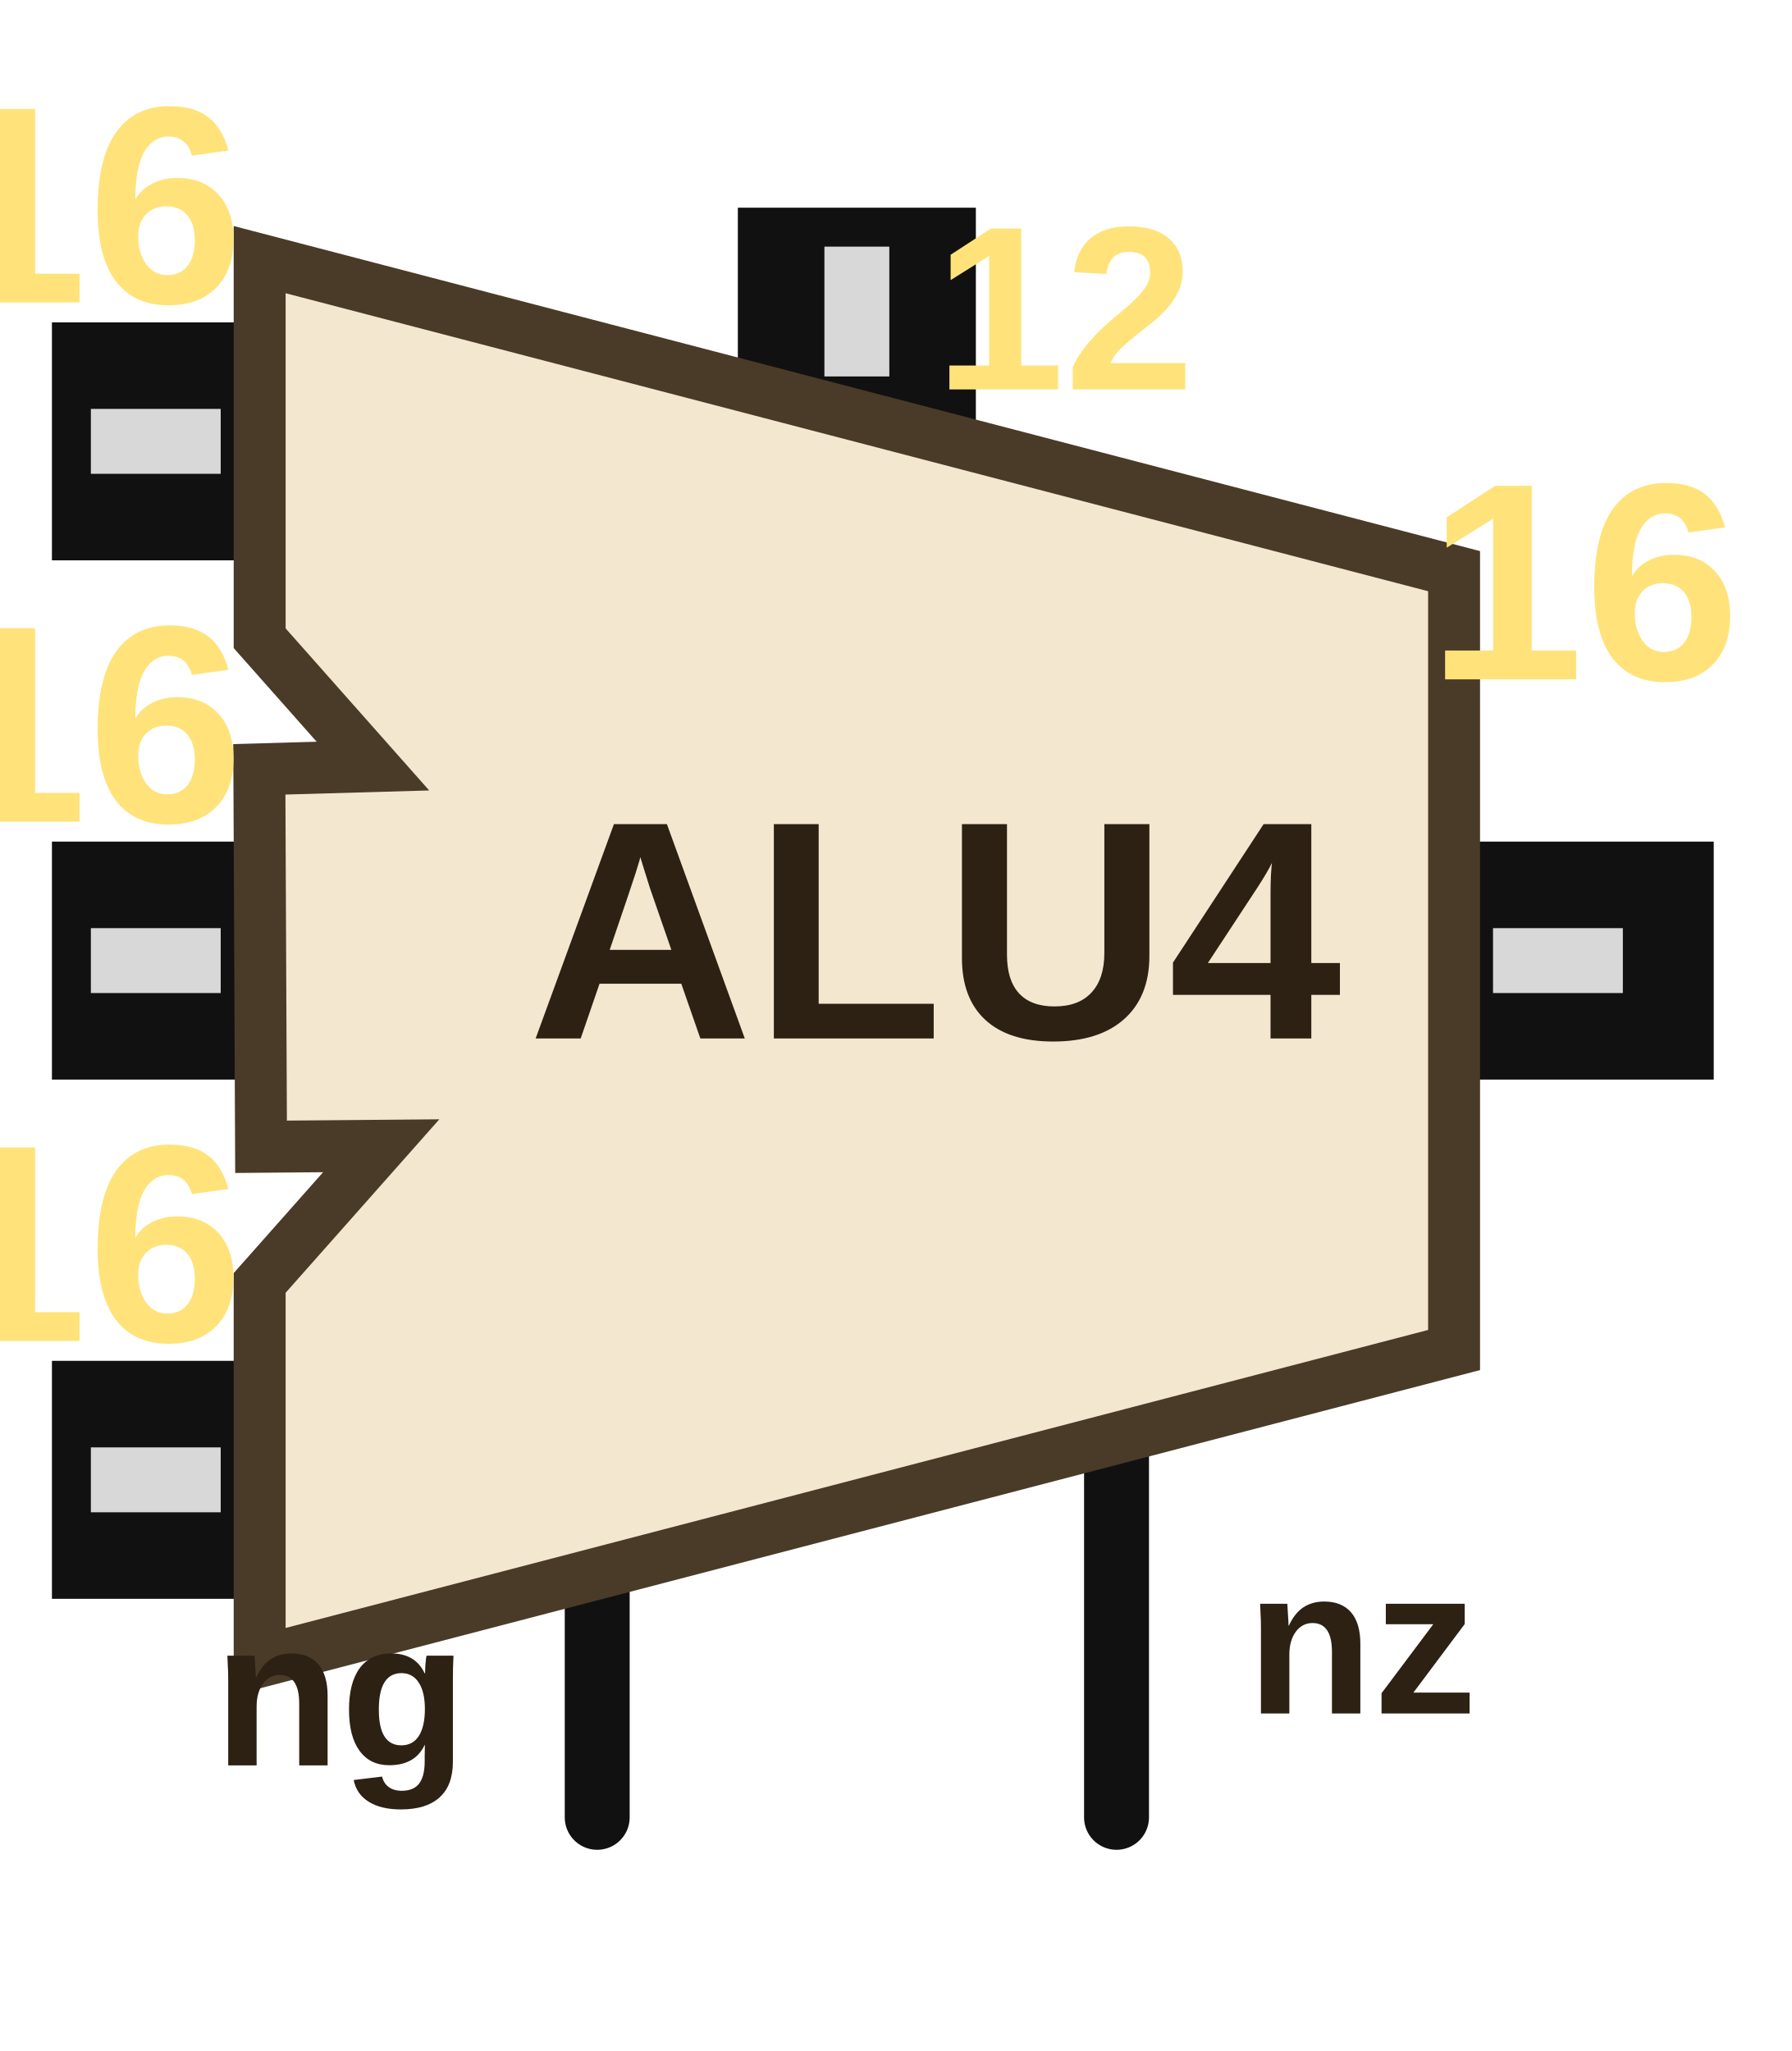
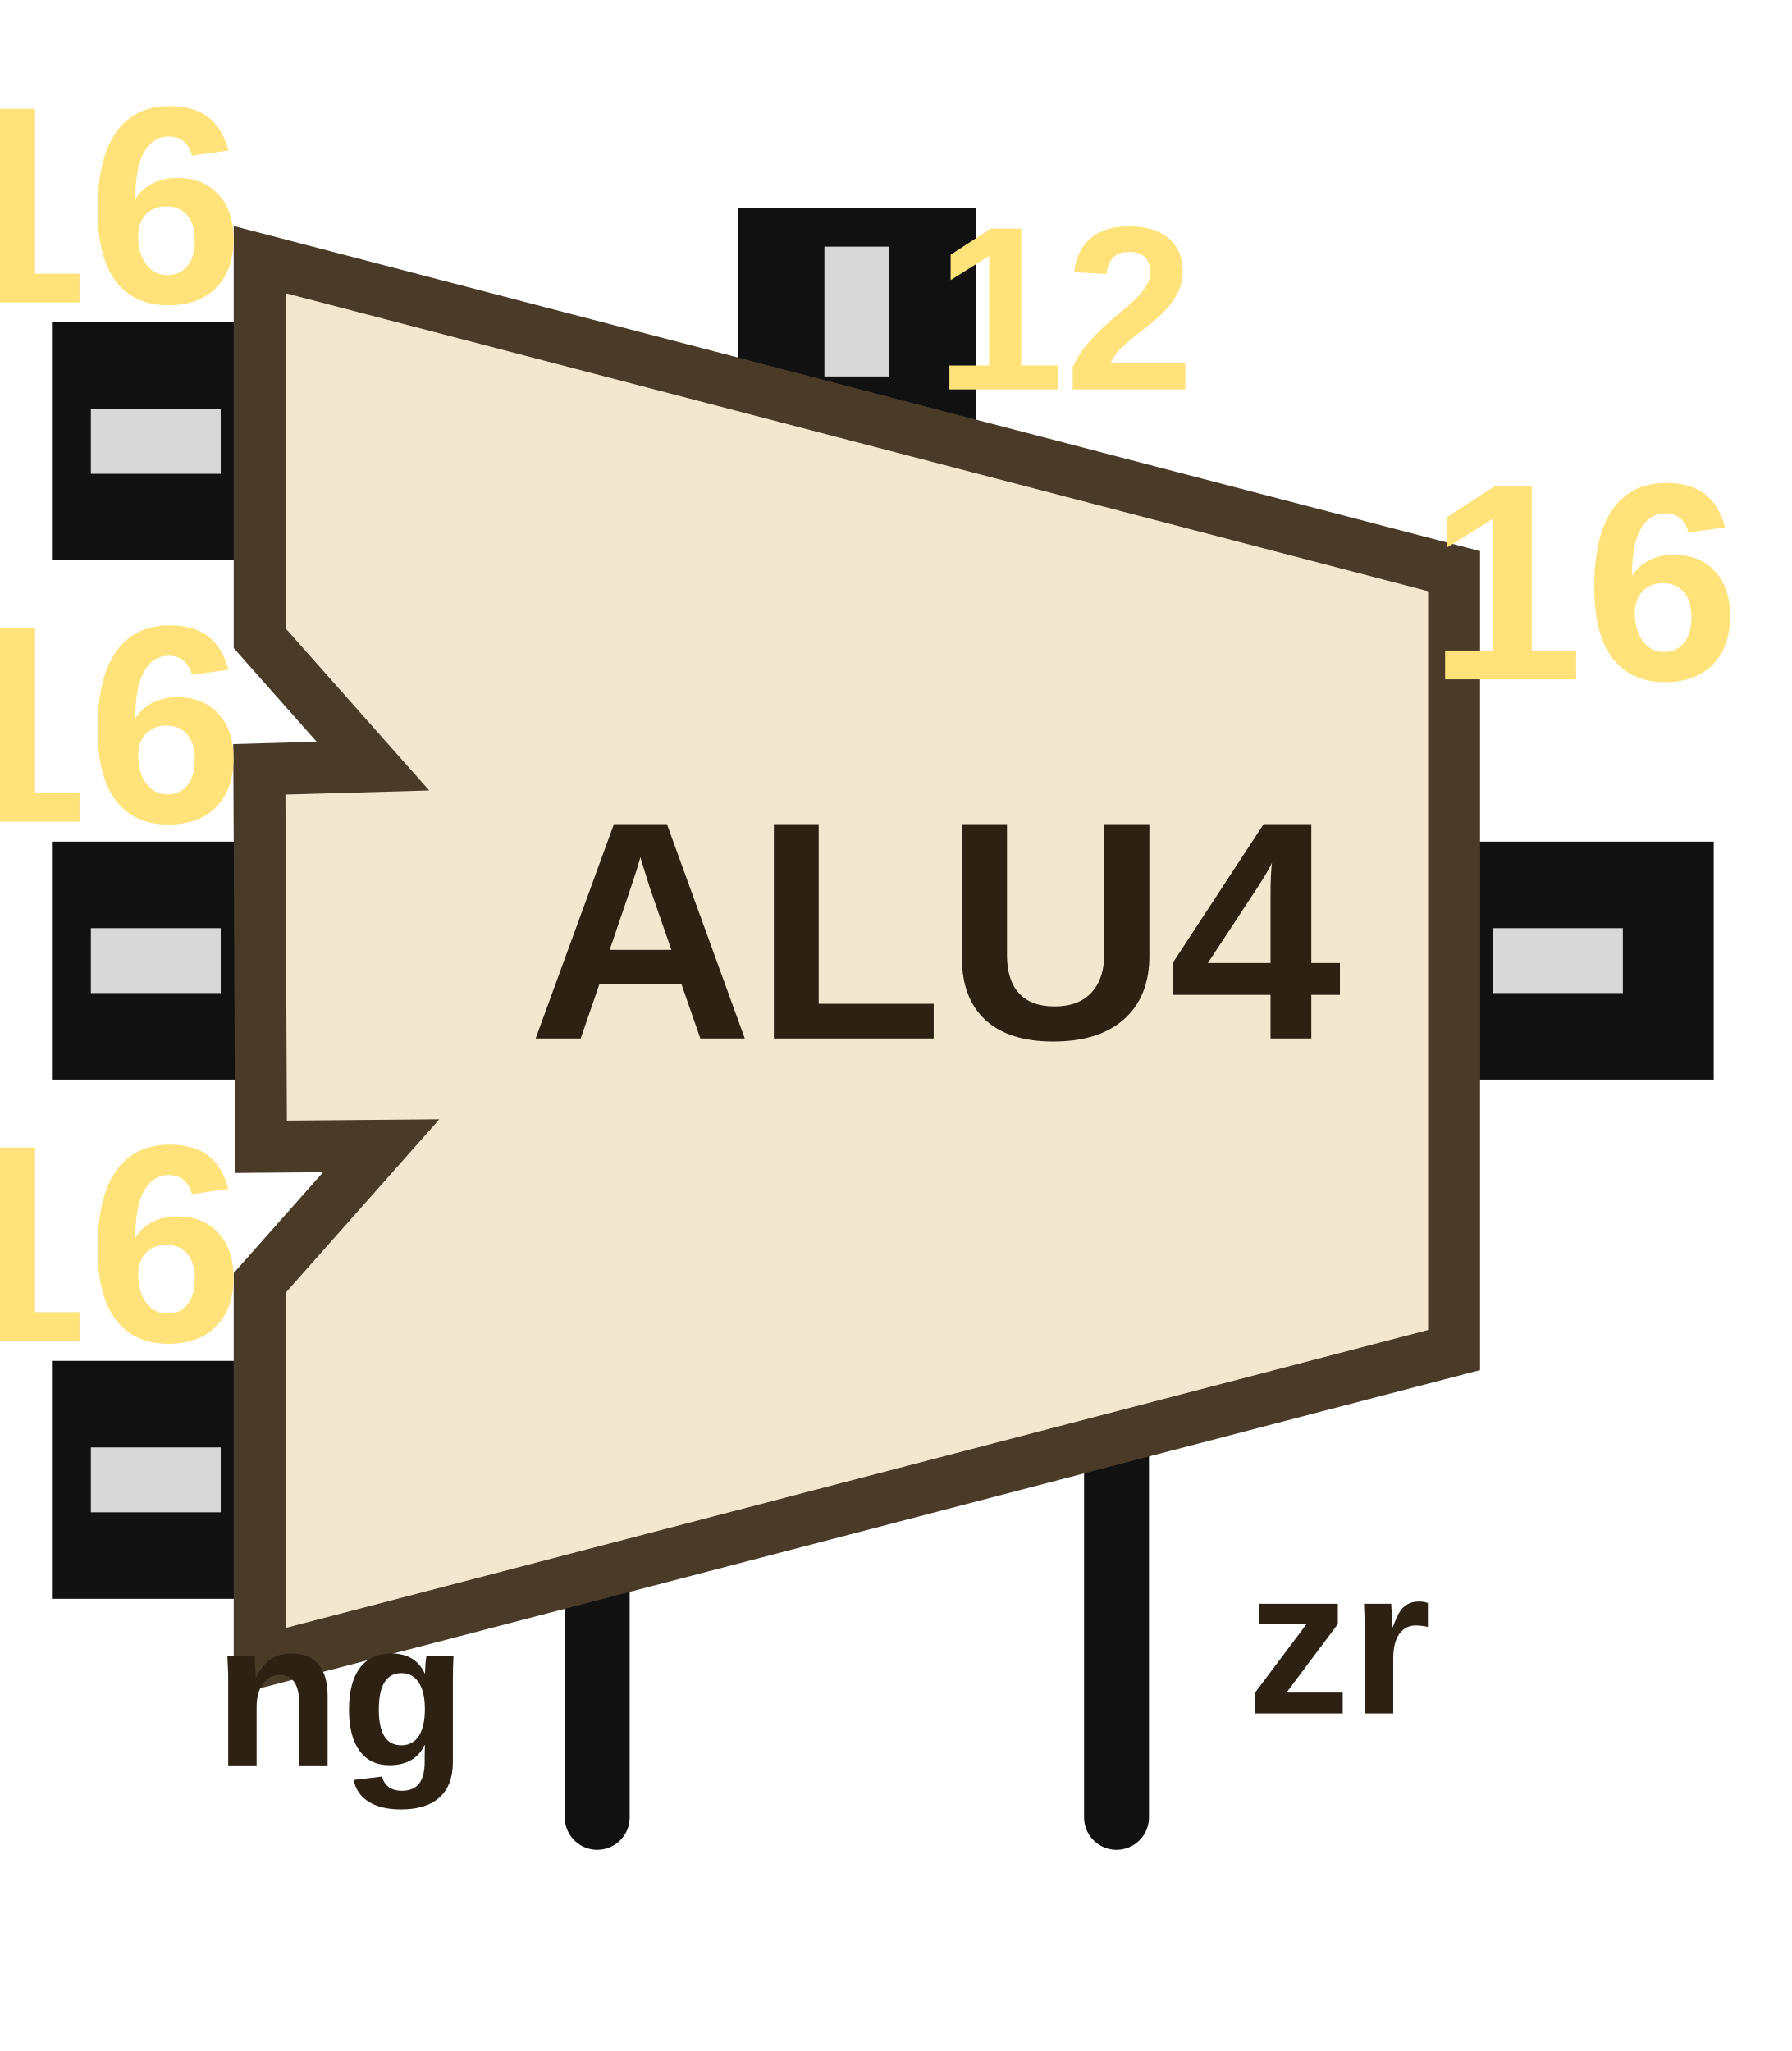
<svg xmlns="http://www.w3.org/2000/svg" viewBox="-66 -74 138 158" version="1.1">
  <style>
    .usercard-body { fill:#f4e7cf; stroke:#4a3b28; stroke-width:4; }
    .usercard-pin { stroke:#111; stroke-width:5; stroke-linecap:round; fill:none; }
    .arith-gate-pin-letter { font-family:Arial,sans-serif; font-size:20px; font-weight:800; fill:#2c2113; text-anchor:middle; }
    .splitter-bar { fill:#111; stroke:none; }
    .splitter-stripe { stroke:#d8d8d8; stroke-width:3; stroke-dasharray:6 3; stroke-linecap:butt; fill:none; }
    .splitter-width-label { fill:#ffe37a; font-family:Arial,sans-serif; font-weight:800; font-size:13px; text-anchor:middle; }
    .alu-out-letter { fill:#2c2113; font-family:Arial,sans-serif; font-weight:800; font-size:16px; text-anchor:middle; }
  </style>
  <rect class="splitter-bar" x="-62" y="-49.167" width="16" height="18.333" />
  <line class="splitter-stripe" x1="-59" y1="-40" x2="-49" y2="-40" style="stroke-width:5;stroke-dasharray:10, 5" />
  <rect class="splitter-bar" x="-62" y="-9.167" width="16" height="18.333" />
  <line class="splitter-stripe" x1="-59" y1="0" x2="-49" y2="0" style="stroke-width:5;stroke-dasharray:10, 5" />
  <rect class="splitter-bar" x="-62" y="30.833" width="16" height="18.333" />
  <line class="splitter-stripe" x1="-59" y1="40" x2="-49" y2="40" style="stroke-width:5;stroke-dasharray:10, 5" />
  <rect class="splitter-bar" x="46" y="-9.167" width="20" height="18.333" />
  <line class="splitter-stripe" x1="49" y1="0" x2="63" y2="0" style="stroke-width:5;stroke-dasharray:10, 5" />
  <rect class="splitter-bar" x="-9.167" y="-58" width="18.333" height="20" />
  <line class="splitter-stripe" x1="0" y1="-55" x2="0" y2="-43" style="stroke-width:5;stroke-dasharray:10, 5" />
  <line class="usercard-pin" x1="-20" y1="44" x2="-20" y2="66" id="out-ng" />
-   <line class="usercard-pin" x1="20" y1="36" x2="20" y2="66" id="out-nz" />
+   <line class="usercard-pin" x1="20" y1="36" x2="20" y2="66" id="out-zr" />
  <path class="usercard-body" d="m -46,-54 92,24 V 30 L -46,54 V 24.833 l 9.363,-10.569 -9.256,0.079 -0.131,-29.078 8.749,-0.249 L -46,-24.833 Z" />
  <text class="arith-gate-pin-letter" x="6" y="6" text-anchor="middle" style="font-size:24px">ALU4</text>
  <text class="splitter-width-label" x="-59.28" y="-50.699" text-anchor="middle" style="font-size:21.667px">16</text>
  <text class="splitter-width-label" x="-59.28" y="-10.699" text-anchor="middle" style="font-size:21.667px">16</text>
  <text class="splitter-width-label" x="-59.28" y="29.301" text-anchor="middle" style="font-size:21.667px">16</text>
  <text class="splitter-width-label" x="56" y="-21.667" text-anchor="middle" style="font-size:21.667px">16</text>
  <text class="splitter-width-label" x="16" y="-44" text-anchor="start" style="font-size:18px">12</text>
  <text class="alu-out-letter" x="-30" y="62" id="lbl-ng" style="text-anchor:end">ng</text>
-   <text class="alu-out-letter" x="30" y="58" id="lbl-nz" style="text-anchor:start">nz</text>
+   <text class="alu-out-letter" x="30" y="58" id="lbl-zr" style="text-anchor:start">zr</text>
</svg>
